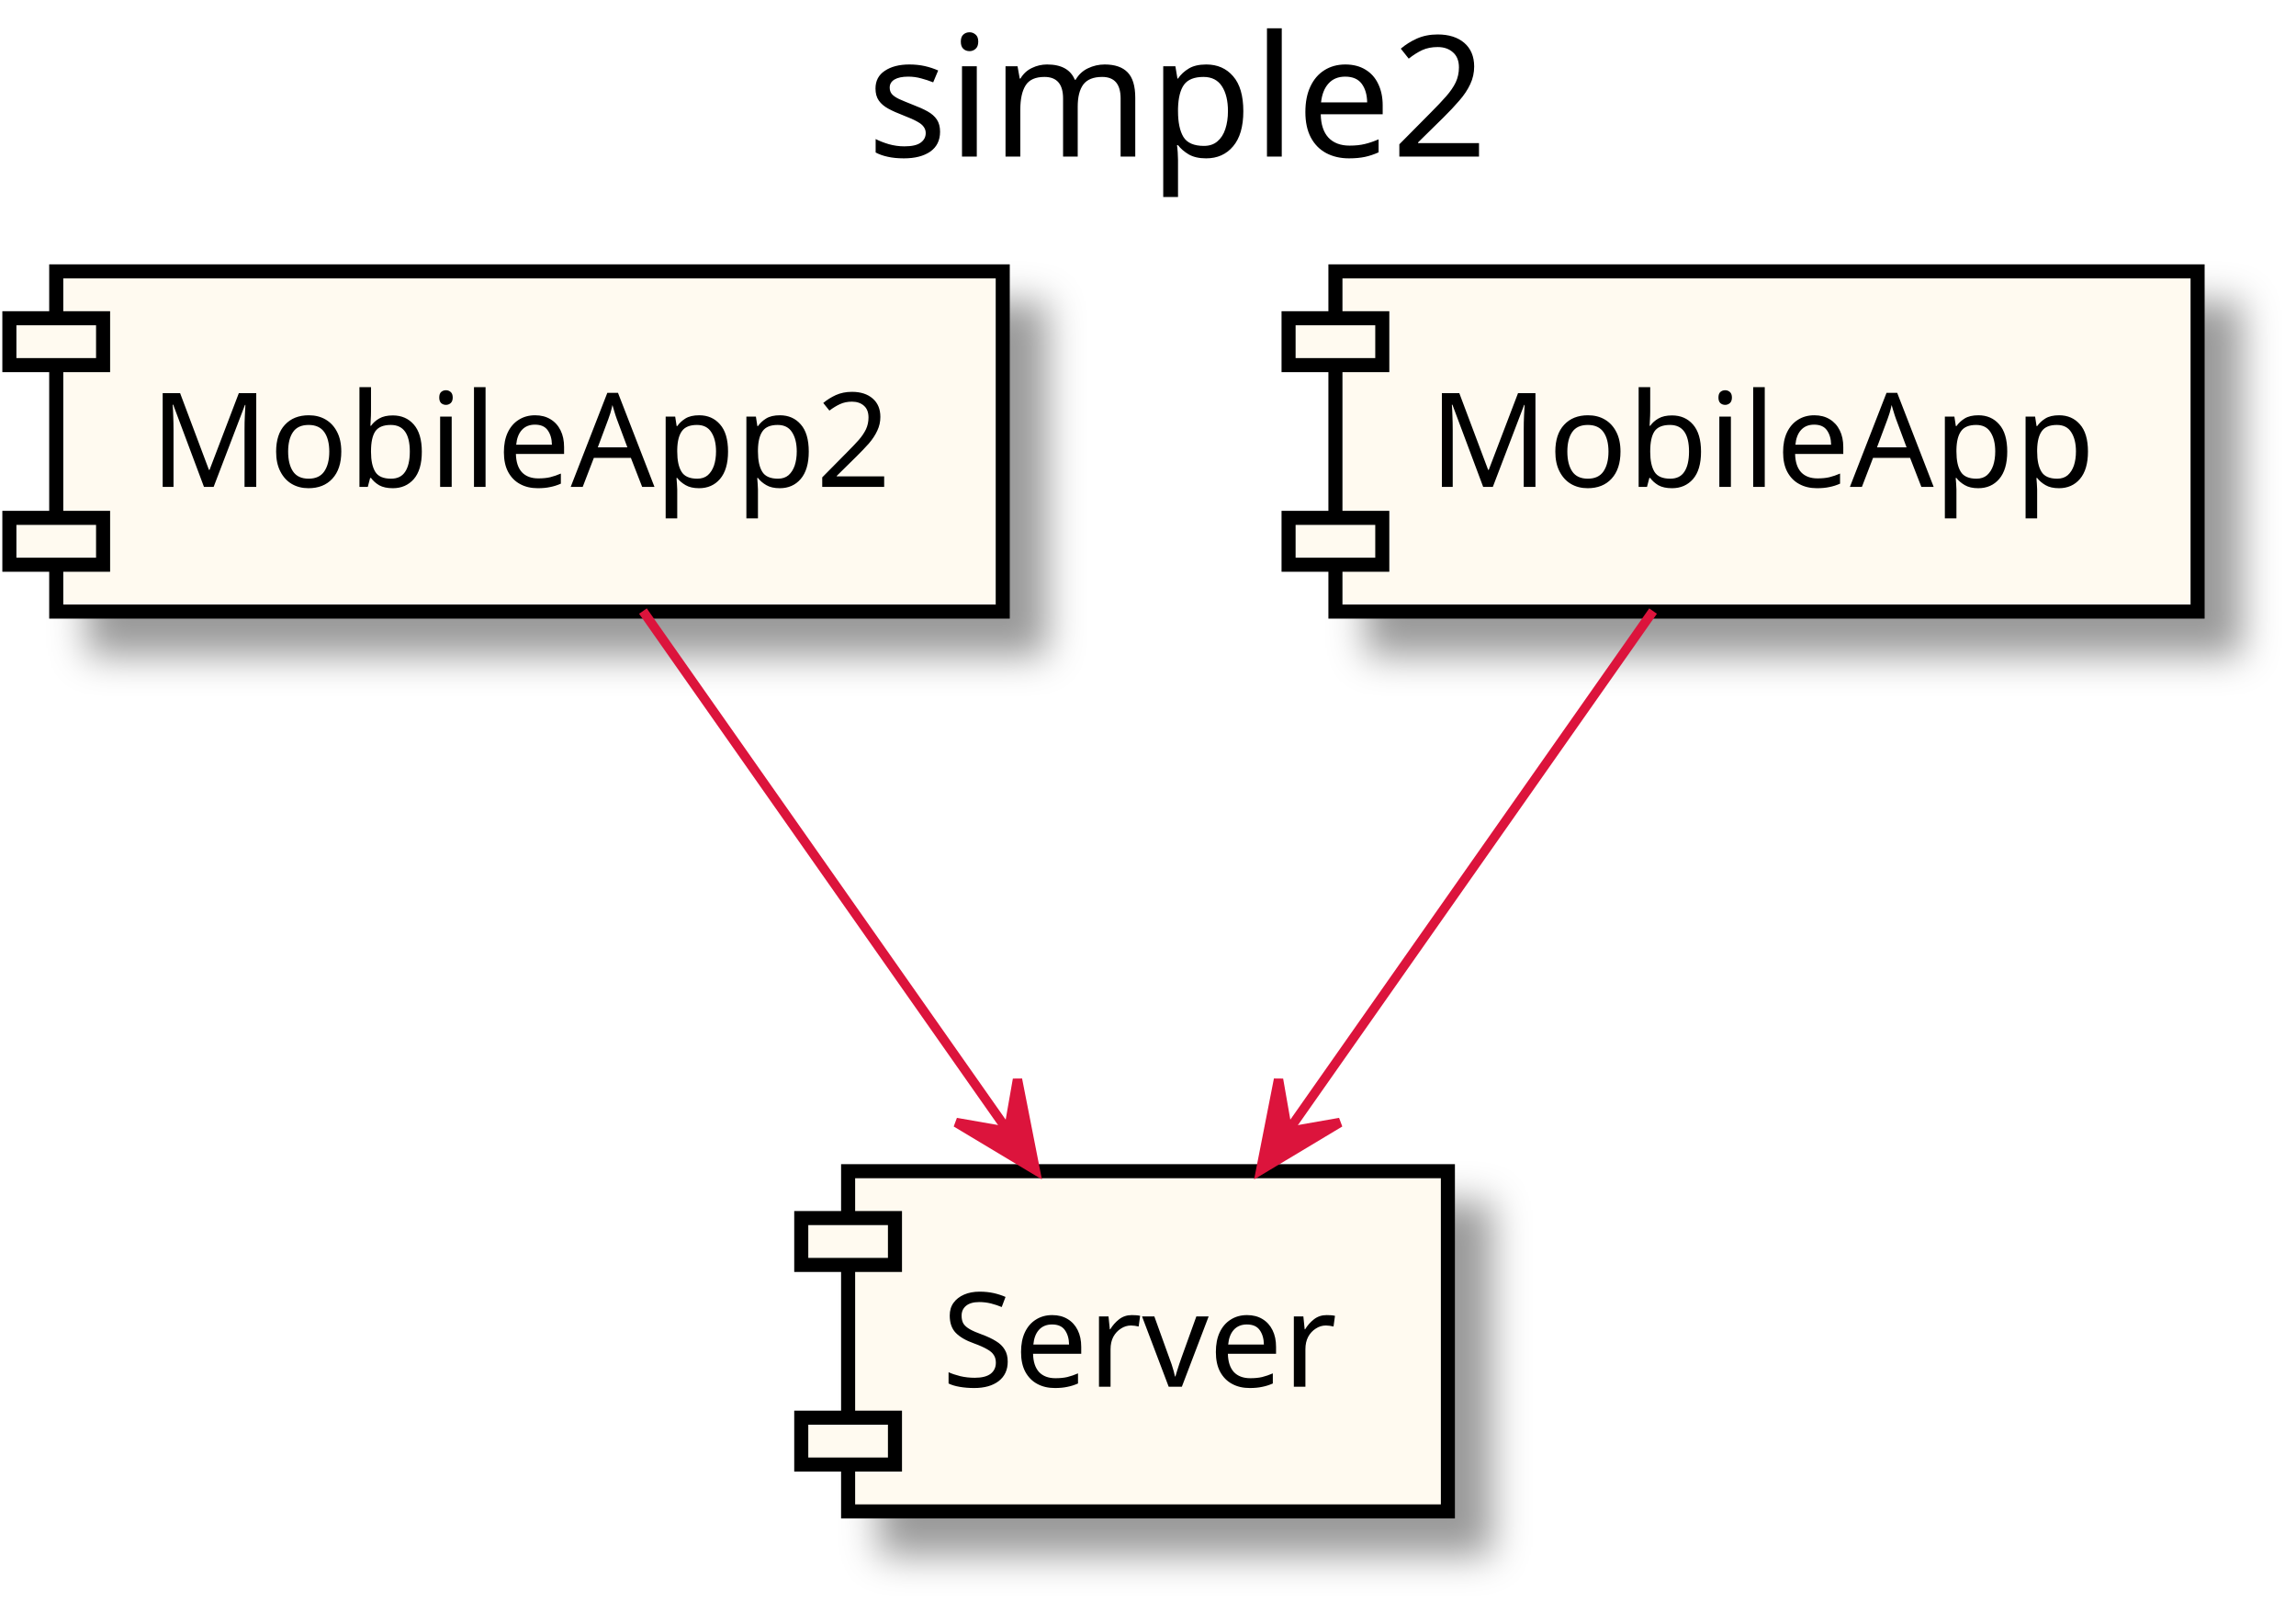
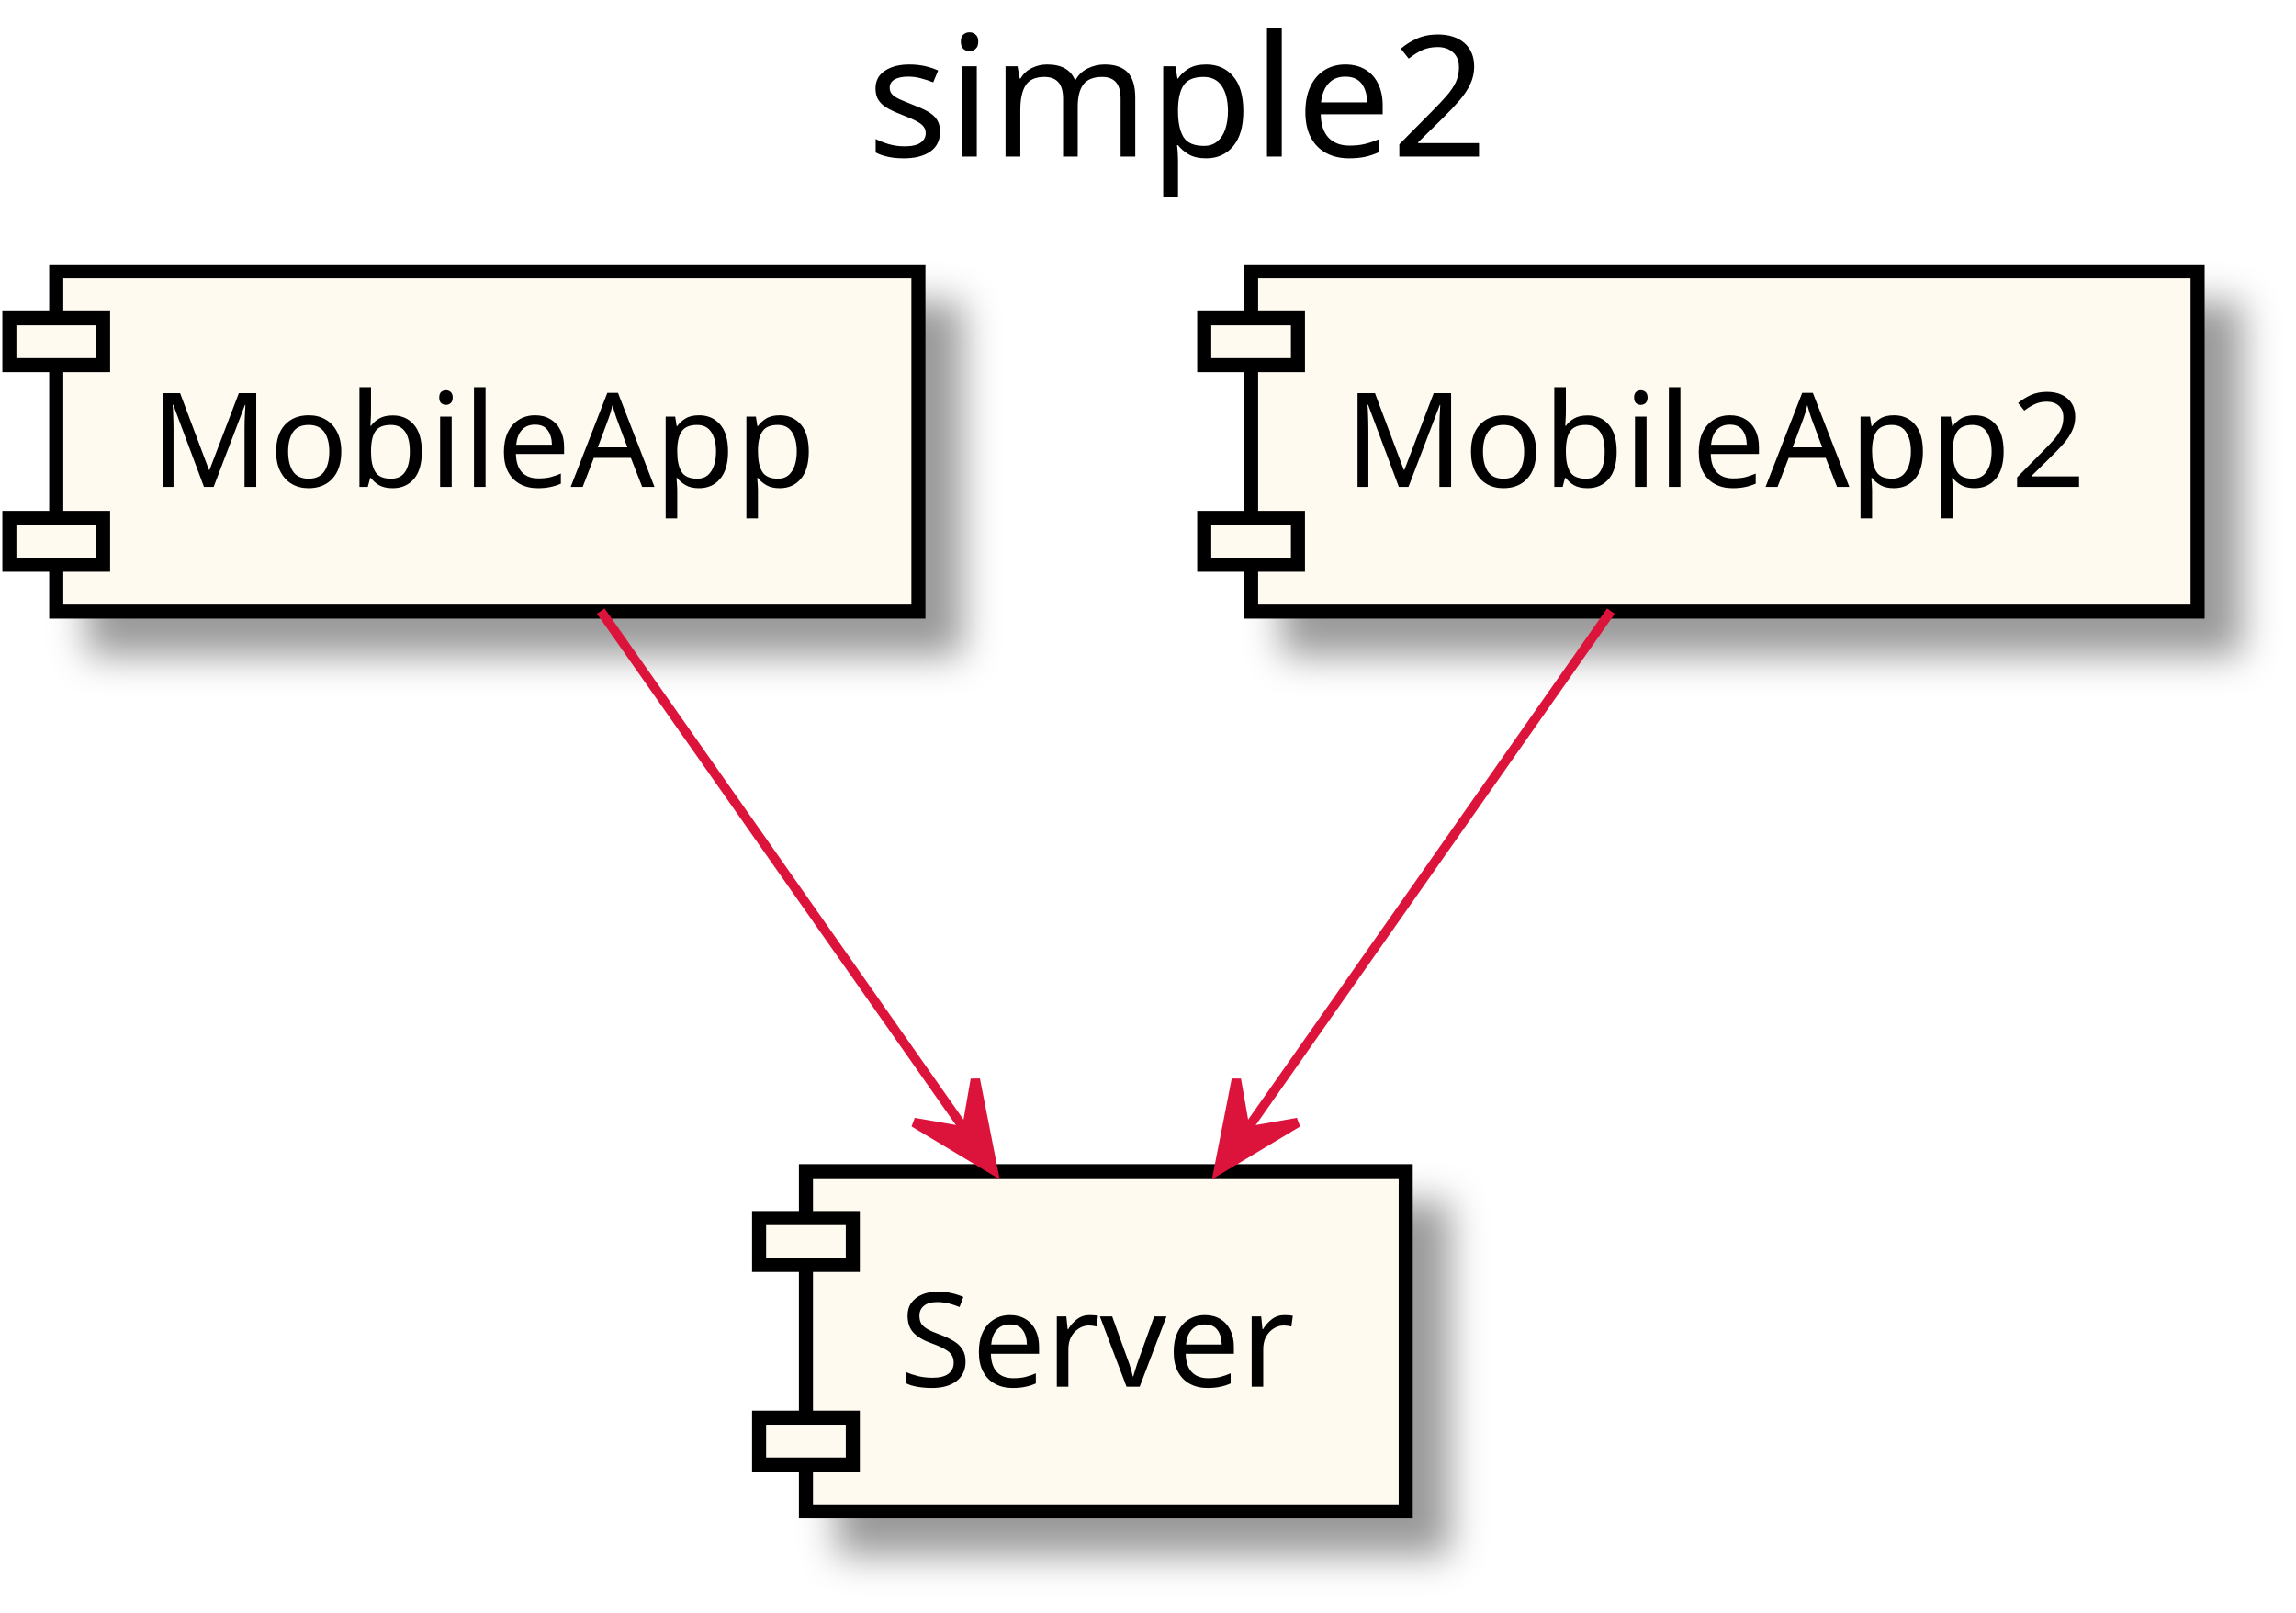
<svg xmlns="http://www.w3.org/2000/svg" contentScriptType="application/ecmascript" contentStyleType="text/css" height="172px" preserveAspectRatio="none" style="width:245px;height:172px;" version="1.1" viewBox="0 0 245 172" width="245px" zoomAndPan="magnify">
  <defs>
-     <filter height="300%" id="f1q3rfxd0qiwwd" width="300%" x="-1" y="-1">
+     <filter height="300%" id="f1vw5o11fgj3np" width="300%" x="-1" y="-1">
      <feGaussianBlur result="blurOut" stdDeviation="2.0" />
      <feColorMatrix in="blurOut" result="blurOut2" type="matrix" values="0 0 0 0 0 0 0 0 0 0 0 0 0 0 0 0 0 0 .4 0" />
      <feOffset dx="4.0" dy="4.0" in="blurOut2" result="blurOut3" />
      <feBlend in="SourceGraphic" in2="blurOut3" mode="normal" />
    </filter>
  </defs>
  <g>
    <text fill="#000000" font-family="sans-serif" font-size="18" lengthAdjust="spacingAndGlyphs" textLength="68" x="92.5" y="16.708">simple2</text>
-     <rect fill="#FFFAF0" filter="url(#f1q3rfxd0qiwwd)" height="36.297" style="stroke: #000000; stroke-width: 1.5;" width="101" x="6" y="28.953" />
+     <rect fill="#FFFAF0" filter="url(#f1vw5o11fgj3np)" height="36.297" style="stroke: #000000; stroke-width: 1.5;" width="92" x="6" y="28.953" />
    <rect fill="#FFFAF0" height="5" style="stroke: #000000; stroke-width: 1.5;" width="10" x="1" y="33.953" />
    <rect fill="#FFFAF0" height="5" style="stroke: #000000; stroke-width: 1.5;" width="10" x="1" y="55.25" />
-     <text fill="#000000" font-family="sans-serif" font-size="14" lengthAdjust="spacingAndGlyphs" textLength="81" x="16" y="51.948">MobileApp2</text>
-     <rect fill="#FFFAF0" filter="url(#f1q3rfxd0qiwwd)" height="36.297" style="stroke: #000000; stroke-width: 1.5;" width="64" x="90.5" y="124.953" />
-     <rect fill="#FFFAF0" height="5" style="stroke: #000000; stroke-width: 1.5;" width="10" x="85.5" y="129.953" />
-     <rect fill="#FFFAF0" height="5" style="stroke: #000000; stroke-width: 1.5;" width="10" x="85.5" y="151.25" />
-     <text fill="#000000" font-family="sans-serif" font-size="14" lengthAdjust="spacingAndGlyphs" textLength="44" x="100.5" y="147.948">Server</text>
-     <rect fill="#FFFAF0" filter="url(#f1q3rfxd0qiwwd)" height="36.297" style="stroke: #000000; stroke-width: 1.5;" width="92" x="142.5" y="28.953" />
-     <rect fill="#FFFAF0" height="5" style="stroke: #000000; stroke-width: 1.5;" width="10" x="137.5" y="33.953" />
-     <rect fill="#FFFAF0" height="5" style="stroke: #000000; stroke-width: 1.5;" width="10" x="137.5" y="55.25" />
-     <text fill="#000000" font-family="sans-serif" font-size="14" lengthAdjust="spacingAndGlyphs" textLength="72" x="152.5" y="51.948">MobileApp</text>
-     <path d="M68.605,65.194 C79.584,80.83 95.803,103.93 107.579,120.702 " fill="none" id="_0-&gt;_1" style="stroke: #DC143C; stroke-width: 1.0;" />
-     <polygon fill="#DC143C" points="110.471,124.821,108.572,115.157,107.598,120.73,102.025,119.755,110.471,124.821" style="stroke: #DC143C; stroke-width: 1.0;" />
-     <path d="M176.395,65.194 C165.416,80.83 149.197,103.93 137.421,120.702 " fill="none" id="_2-&gt;_1" style="stroke: #DC143C; stroke-width: 1.0;" />
-     <polygon fill="#DC143C" points="134.529,124.821,142.975,119.755,137.402,120.73,136.428,115.157,134.529,124.821" style="stroke: #DC143C; stroke-width: 1.0;" />
+     <text fill="#000000" font-family="sans-serif" font-size="14" lengthAdjust="spacingAndGlyphs" textLength="72" x="16" y="51.948">MobileApp</text>
+     <rect fill="#FFFAF0" filter="url(#f1vw5o11fgj3np)" height="36.297" style="stroke: #000000; stroke-width: 1.5;" width="64" x="86" y="124.953" />
+     <rect fill="#FFFAF0" height="5" style="stroke: #000000; stroke-width: 1.5;" width="10" x="81" y="129.953" />
+     <rect fill="#FFFAF0" height="5" style="stroke: #000000; stroke-width: 1.5;" width="10" x="81" y="151.25" />
+     <text fill="#000000" font-family="sans-serif" font-size="14" lengthAdjust="spacingAndGlyphs" textLength="44" x="96" y="147.948">Server</text>
+     <rect fill="#FFFAF0" filter="url(#f1vw5o11fgj3np)" height="36.297" style="stroke: #000000; stroke-width: 1.5;" width="101" x="133.5" y="28.953" />
+     <rect fill="#FFFAF0" height="5" style="stroke: #000000; stroke-width: 1.5;" width="10" x="128.5" y="33.953" />
+     <rect fill="#FFFAF0" height="5" style="stroke: #000000; stroke-width: 1.5;" width="10" x="128.5" y="55.25" />
+     <text fill="#000000" font-family="sans-serif" font-size="14" lengthAdjust="spacingAndGlyphs" textLength="81" x="143.5" y="51.948">MobileApp2</text>
+     <path d="M64.105,65.194 C75.084,80.83 91.303,103.93 103.079,120.702 " fill="none" id="_0-&gt;_1" style="stroke: #DC143C; stroke-width: 1.0;" />
+     <polygon fill="#DC143C" points="105.971,124.821,104.073,115.157,103.098,120.729,97.526,119.754,105.971,124.821" style="stroke: #DC143C; stroke-width: 1.0;" />
+     <path d="M171.895,65.194 C160.916,80.83 144.697,103.93 132.921,120.702 " fill="none" id="_2-&gt;_1" style="stroke: #DC143C; stroke-width: 1.0;" />
+     <polygon fill="#DC143C" points="130.029,124.821,138.475,119.755,132.902,120.73,131.928,115.157,130.029,124.821" style="stroke: #DC143C; stroke-width: 1.0;" />
  </g>
</svg>
